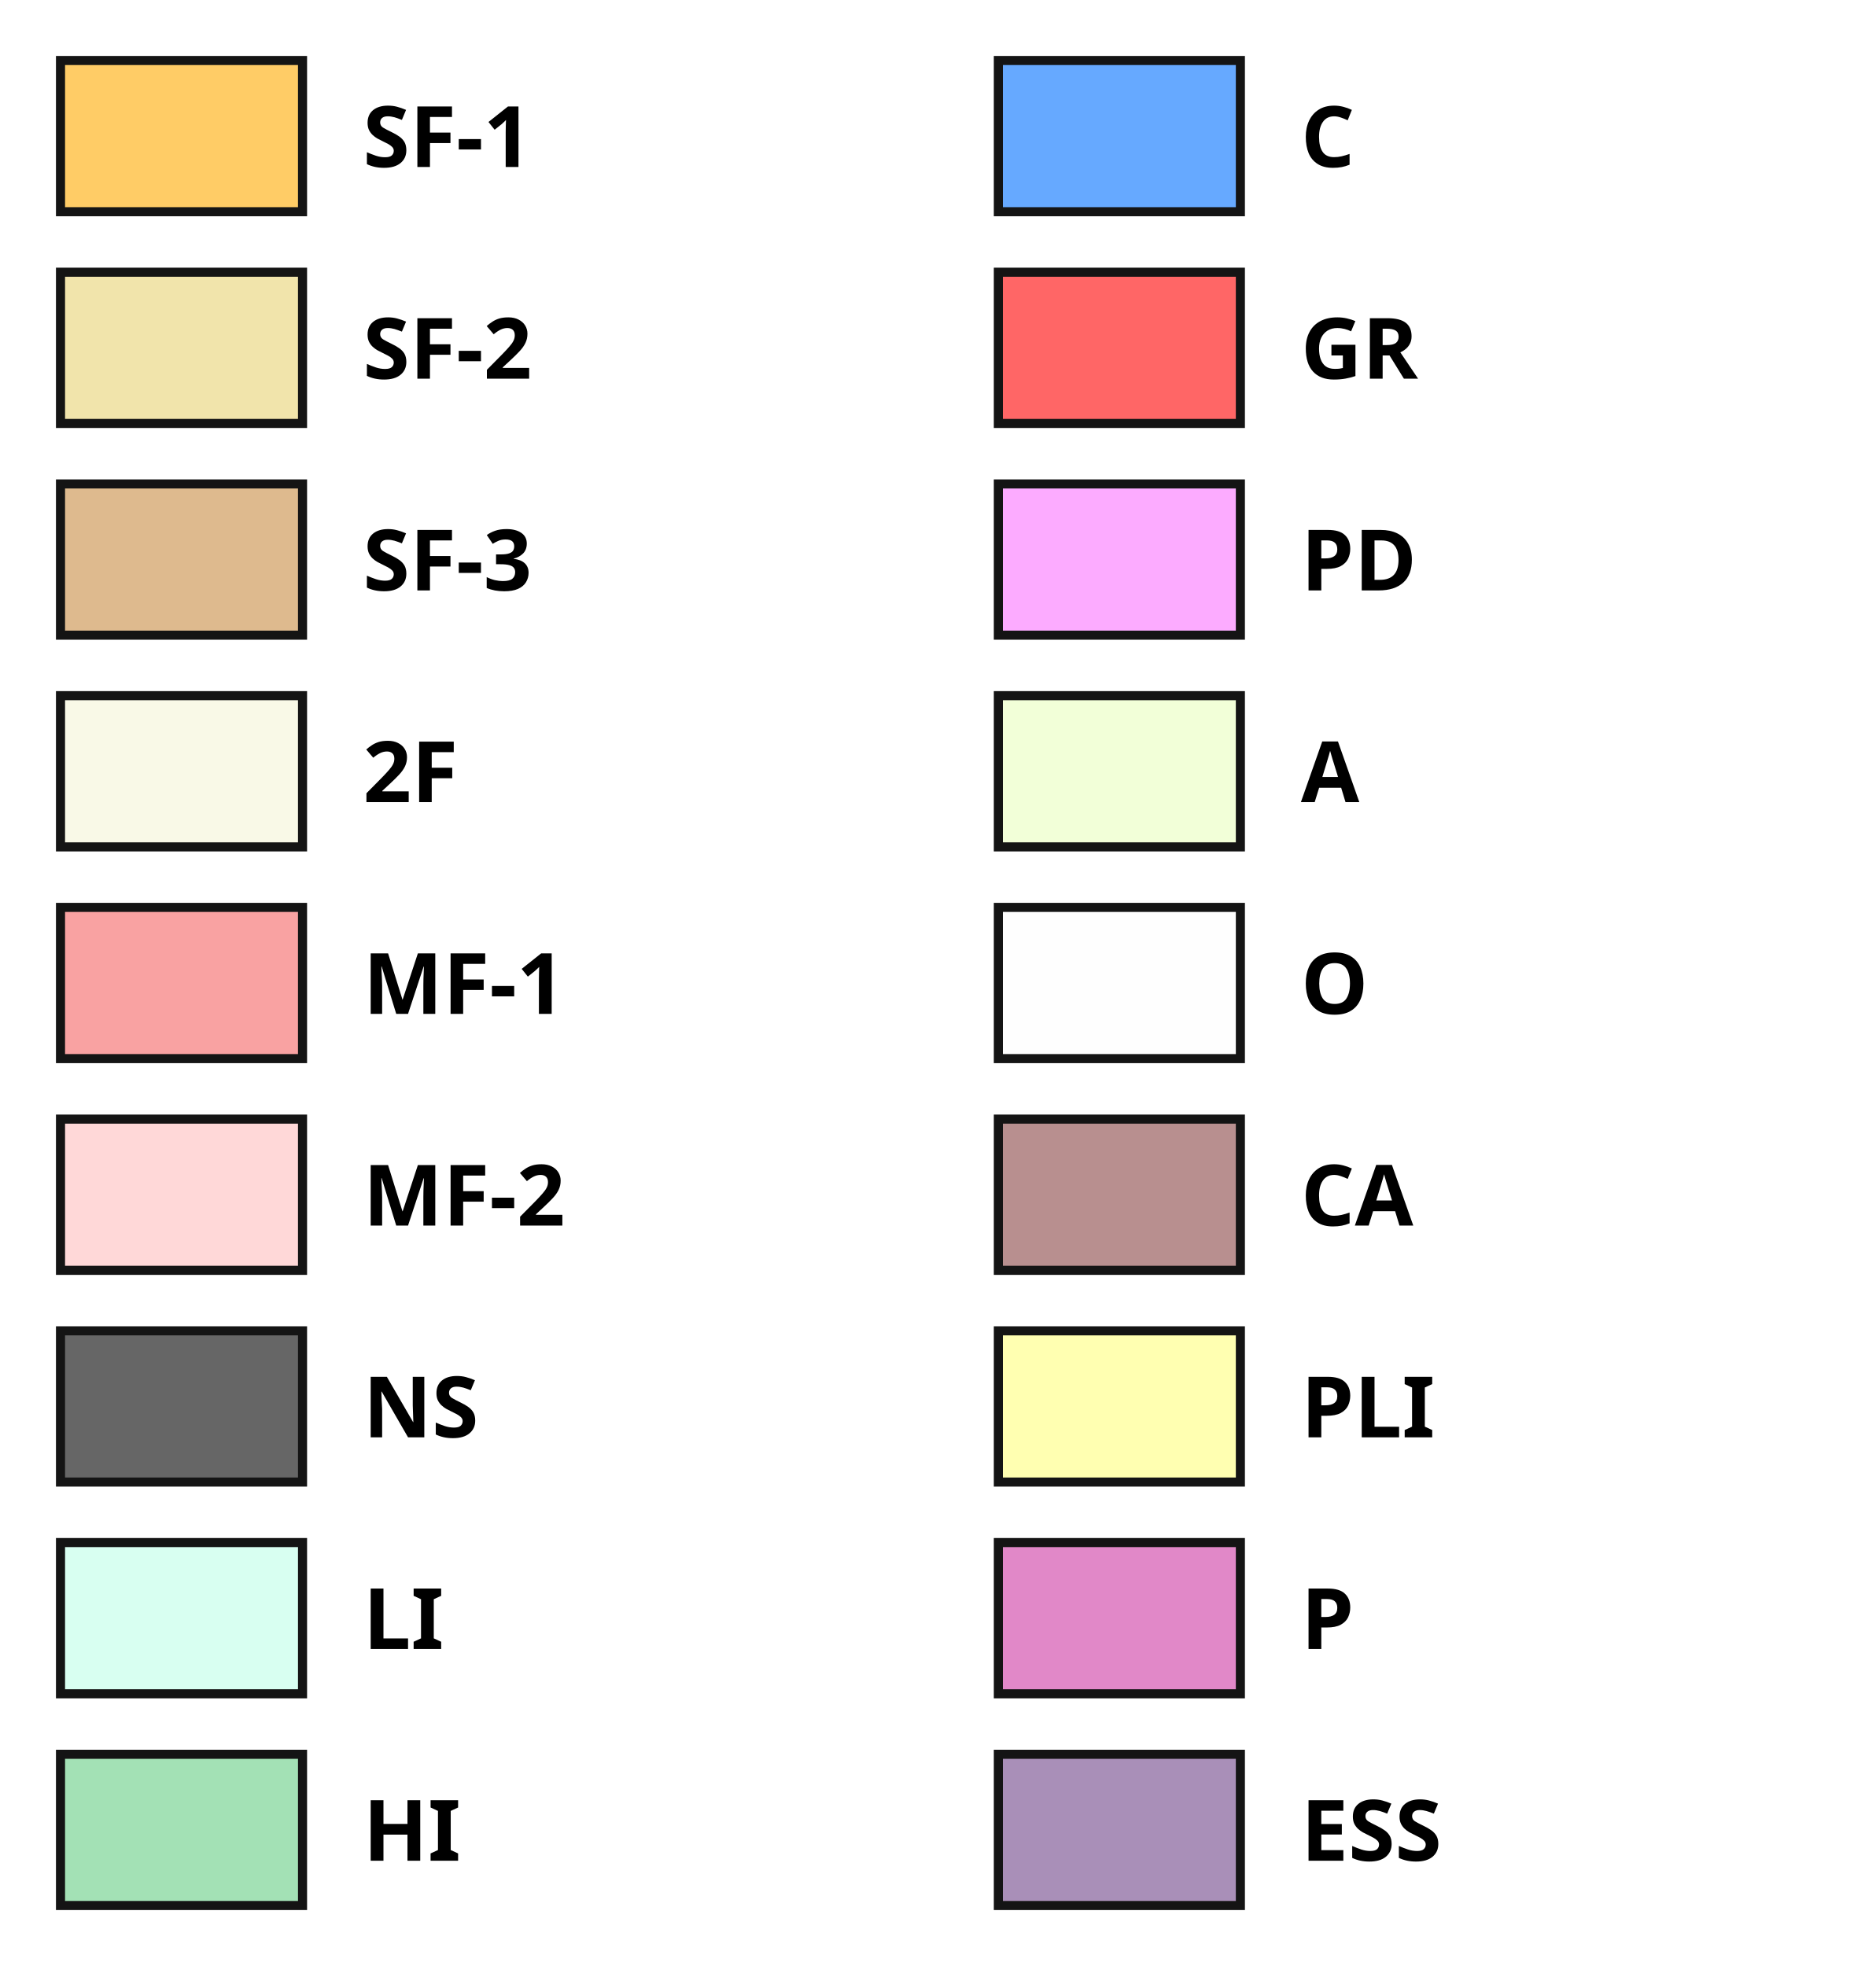
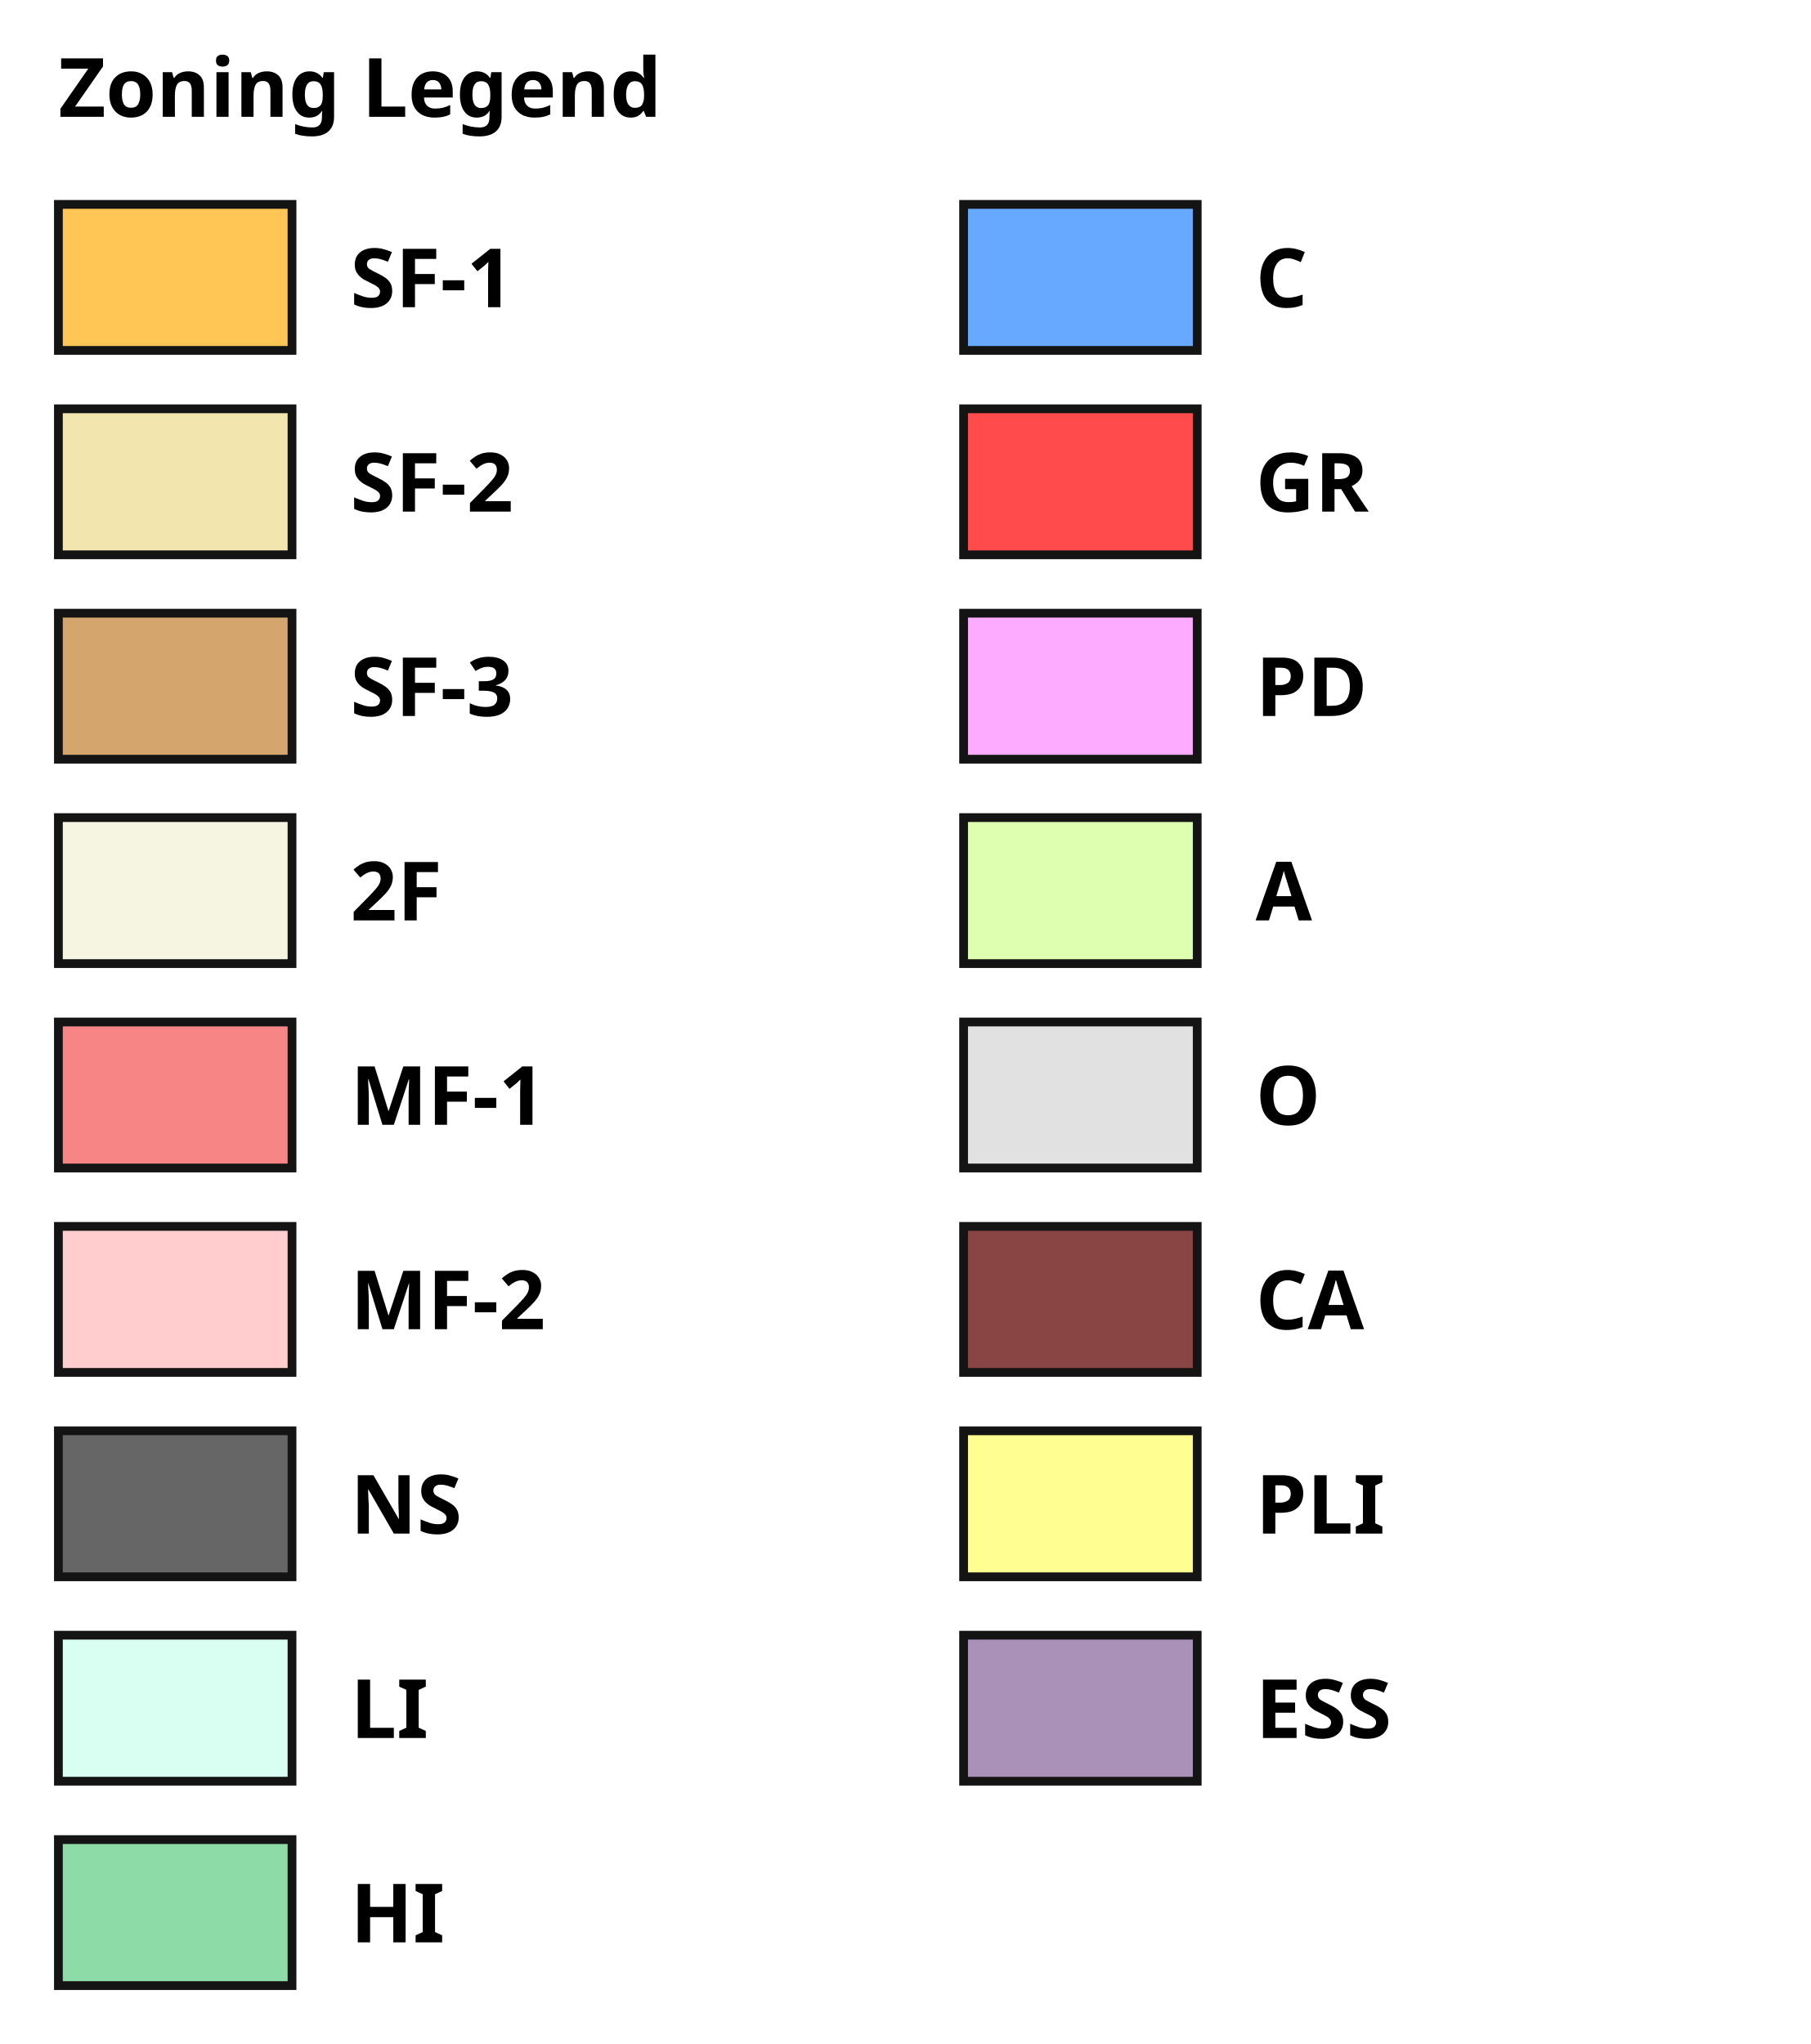
- <svg xmlns="http://www.w3.org/2000/svg" width="310" height="325" id="svg2" version="1.1">
+ <svg xmlns="http://www.w3.org/2000/svg" width="310" height="350" id="svg2" version="1.1">
  <defs id="defs4" />
-   <g id="layer1" transform="translate(0,-727.3622)">
+   <g id="layer1" transform="translate(0,-702.3622)">
    <text xml:space="preserve" style="font-size:14px;font-style:normal;font-variant:normal;font-weight:bold;font-stretch:normal;text-align:start;line-height:125%;letter-spacing:0px;word-spacing:0px;writing-mode:lr-tb;text-anchor:start;fill:#000000;fill-opacity:1;stroke:none;font-family:Sans;-inkscape-font-specification:Sans Bold" x="60" y="1034.958" id="text2987">
      <tspan x="60" y="1034.958" id="tspan2991">HI </tspan>
    </text>
-     <rect style="fill:#a3e1b5;fill-opacity:1;stroke:#141414;stroke-width:1.5;stroke-miterlimit:4;stroke-opacity:1;stroke-dasharray:none" id="rect2997" width="40" height="25" x="10" y="10" transform="translate(0,1007.362)" />
+     <rect style="fill:#8ddba7;fill-opacity:1;stroke:#141414;stroke-width:1.5;stroke-miterlimit:4;stroke-opacity:1;stroke-dasharray:none" id="rect2997" width="40" height="25" x="10" y="10" transform="translate(0,1007.362)" />
    <rect style="fill:#d8fff1;fill-opacity:1;stroke:#141414;stroke-width:1.5;stroke-miterlimit:4;stroke-opacity:1;stroke-dasharray:none" id="rect3039" width="40" height="25" x="10" y="0" transform="translate(0,982.3622)" />
    <text xml:space="preserve" style="font-size:14px;font-style:normal;font-variant:normal;font-weight:bold;font-stretch:normal;text-align:start;line-height:125%;letter-spacing:0px;word-spacing:0px;writing-mode:lr-tb;text-anchor:start;fill:#000000;fill-opacity:1;stroke:none;font-family:Sans;-inkscape-font-specification:Sans Bold" x="60" y="999.965" id="text3041">
      <tspan id="tspan3043" x="60" y="999.965">LI</tspan>
    </text>
    <rect style="fill:#666666;fill-opacity:1;stroke:#141414;stroke-width:1.5;stroke-miterlimit:4;stroke-opacity:1;stroke-dasharray:none" id="rect3832" width="40" height="25" x="10" y="225" transform="translate(0,722.3622)" />
-     <rect style="fill:#ffd8d8;fill-opacity:1;stroke:#141414;stroke-width:1.5;stroke-miterlimit:4;stroke-opacity:1;stroke-dasharray:none" id="rect3834" width="40" height="25" x="10" y="190" transform="translate(0,722.3622)" />
-     <rect style="fill:#f9a2a2;fill-opacity:1;stroke:#141414;stroke-width:1.5;stroke-miterlimit:4;stroke-opacity:1;stroke-dasharray:none" id="rect3836" width="40" height="25" x="10" y="155" transform="translate(0,722.3622)" />
-     <rect style="fill:#f9f9e7;fill-opacity:1;stroke:#141414;stroke-width:1.5;stroke-miterlimit:4;stroke-opacity:1;stroke-dasharray:none" id="rect3838" width="40" height="25" x="10" y="842.362" />
-     <rect style="fill:#deba8e;fill-opacity:1;stroke:#141414;stroke-width:1.5;stroke-miterlimit:4;stroke-opacity:1;stroke-dasharray:none" id="rect3840" width="40" height="25" x="10" y="85" transform="translate(0,722.3622)" />
-     <rect style="fill:#f1e4ab;fill-opacity:1;stroke:#141414;stroke-width:1.5;stroke-miterlimit:4;stroke-opacity:1;stroke-dasharray:none" id="rect3842" width="40" height="25" x="10" y="50" transform="translate(0,722.3622)" />
-     <rect style="fill:#ffcc66;fill-opacity:1;stroke:#141414;stroke-width:1.5;stroke-miterlimit:4;stroke-opacity:1;stroke-dasharray:none" id="rect3844" width="40" height="25" x="10" y="15" transform="translate(0,722.3622)" />
+     <rect style="fill:#ffcdcd;fill-opacity:1;stroke:#141414;stroke-width:1.5;stroke-miterlimit:4;stroke-opacity:1;stroke-dasharray:none" id="rect3834" width="40" height="25" x="10" y="190" transform="translate(0,722.3622)" />
+     <rect style="fill:#f78585;fill-opacity:1;stroke:#141414;stroke-width:1.5;stroke-miterlimit:4;stroke-opacity:1;stroke-dasharray:none" id="rect3836" width="40" height="25" x="10" y="155" transform="translate(0,722.3622)" />
+     <rect style="fill:#f5f5e1;fill-opacity:1;stroke:#141414;stroke-width:1.5;stroke-miterlimit:4;stroke-opacity:1;stroke-dasharray:none" id="rect3838" width="40" height="25" x="10" y="842.362" />
+     <rect style="fill:#d4a56c;fill-opacity:1;stroke:#141414;stroke-width:1.5;stroke-miterlimit:4;stroke-opacity:1;stroke-dasharray:none" id="rect3840" width="40" height="25" x="10" y="85" transform="translate(0,722.3622)" />
+     <rect style="fill:#f2e5ae;fill-opacity:1;stroke:#141414;stroke-width:1.5;stroke-miterlimit:4;stroke-opacity:1;stroke-dasharray:none" id="rect3842" width="40" height="25" x="10" y="50" transform="translate(0,722.3622)" />
+     <rect style="fill:#ffc655;fill-opacity:1;stroke:#141414;stroke-width:1.5;stroke-miterlimit:4;stroke-opacity:1;stroke-dasharray:none" id="rect3844" width="40" height="25" x="10" y="15" transform="translate(0,722.3622)" />
    <rect style="fill:#66a9ff;fill-opacity:1;stroke:#141414;stroke-width:1.5;stroke-miterlimit:4;stroke-opacity:1;stroke-dasharray:none" id="rect3846" width="40" height="25" x="165" y="10" transform="translate(0,727.3622)" />
-     <rect style="fill:#ff6666;fill-opacity:1;stroke:#141414;stroke-width:1.5;stroke-miterlimit:4;stroke-opacity:1;stroke-dasharray:none" id="rect3848" width="40" height="25" x="165" y="45" transform="translate(0,727.3622)" />
+     <rect style="fill:#ff4b4b;fill-opacity:1;stroke:#141414;stroke-width:1.5;stroke-miterlimit:4;stroke-opacity:1;stroke-dasharray:none" id="rect3848" width="40" height="25" x="165" y="45" transform="translate(0,727.3622)" />
    <rect style="fill:#fcabff;fill-opacity:1;stroke:#141414;stroke-width:1.5;stroke-miterlimit:4;stroke-opacity:1;stroke-dasharray:none" id="rect3850" width="40" height="25" x="165" y="80" transform="translate(0,727.3622)" />
-     <rect style="fill:#f2ffd8;fill-opacity:1;stroke:#141414;stroke-width:1.5;stroke-miterlimit:4;stroke-opacity:1;stroke-dasharray:none" id="rect3852" width="40" height="25" x="165" y="115" transform="translate(0,727.3622)" />
-     <rect style="fill:#fefefe;fill-opacity:1;stroke:#141414;stroke-width:1.5;stroke-miterlimit:4;stroke-opacity:1;stroke-dasharray:none" id="rect3854" width="40" height="25" x="165" y="150" transform="translate(0,727.3622)" />
-     <rect style="fill:#b88f8f;fill-opacity:1;stroke:#141414;stroke-width:1.5;stroke-miterlimit:4;stroke-opacity:1;stroke-dasharray:none" id="rect3856" width="40" height="25" x="165" y="185" transform="translate(0,727.3622)" />
-     <rect style="fill:#ffffb1;fill-opacity:1;stroke:#141414;stroke-width:1.5;stroke-miterlimit:4;stroke-opacity:1;stroke-dasharray:none" id="rect3858" width="40" height="25" x="165" y="220" transform="translate(0,727.3622)" />
-     <rect style="fill:#e188c8;fill-opacity:1;stroke:#141414;stroke-width:1.5;stroke-miterlimit:4;stroke-opacity:1;stroke-dasharray:none" id="rect3860" width="40" height="25" x="165" y="255" transform="translate(0,727.3622)" />
-     <rect style="fill:#a98fb8;fill-opacity:1;stroke:#141414;stroke-width:1.5;stroke-miterlimit:4;stroke-opacity:1;stroke-dasharray:none" id="rect3862" width="40" height="25" x="165" y="290" transform="translate(0,727.3622)" />
+     <rect style="fill:#deffaf;fill-opacity:1;stroke:#141414;stroke-width:1.5;stroke-miterlimit:4;stroke-opacity:1;stroke-dasharray:none" id="rect3852" width="40" height="25" x="165" y="115" transform="translate(0,727.3622)" />
+     <rect style="fill:#e1e1e1;fill-opacity:1;stroke:#141414;stroke-width:1.5;stroke-miterlimit:4;stroke-opacity:1;stroke-dasharray:none" id="rect3854" width="40" height="25" x="165" y="150" transform="translate(0,727.3622)" />
+     <rect style="fill:#894444;fill-opacity:1;stroke:#141414;stroke-width:1.5;stroke-miterlimit:4;stroke-opacity:1;stroke-dasharray:none" id="rect3856" width="40" height="25" x="165" y="185" transform="translate(0,727.3622)" />
+     <rect style="fill:#ffff91;fill-opacity:1;stroke:#141414;stroke-width:1.5;stroke-miterlimit:4;stroke-opacity:1;stroke-dasharray:none" id="rect3858" width="40" height="25" x="165" y="220" transform="translate(0,727.3622)" />
+     <rect style="fill:#a991b8;fill-opacity:1;stroke:#141414;stroke-width:1.5;stroke-miterlimit:4;stroke-opacity:1;stroke-dasharray:none" id="rect3860" width="40" height="25" x="165" y="255" transform="translate(0,727.3622)" />
    <text xml:space="preserve" style="font-size:14px;font-style:normal;font-variant:normal;font-weight:bold;font-stretch:normal;text-align:start;line-height:125%;letter-spacing:0px;word-spacing:0px;writing-mode:lr-tb;text-anchor:start;fill:#000000;fill-opacity:1;stroke:none;font-family:Sans;-inkscape-font-specification:Sans Bold" x="60" y="964.965" id="text3041-6">
      <tspan id="tspan3043-6" x="60" y="964.965">NS</tspan>
    </text>
    <text xml:space="preserve" style="font-size:14px;font-style:normal;font-variant:normal;font-weight:bold;font-stretch:normal;text-align:start;line-height:125%;letter-spacing:0px;word-spacing:0px;writing-mode:lr-tb;text-anchor:start;fill:#000000;fill-opacity:1;stroke:none;font-family:Sans;-inkscape-font-specification:Sans Bold" x="60" y="929.965" id="text3041-3">
      <tspan id="tspan3043-4" x="60" y="929.965">MF-2</tspan>
    </text>
    <text xml:space="preserve" style="font-size:14px;font-style:normal;font-variant:normal;font-weight:bold;font-stretch:normal;text-align:start;line-height:125%;letter-spacing:0px;word-spacing:0px;writing-mode:lr-tb;text-anchor:start;fill:#000000;fill-opacity:1;stroke:none;font-family:Sans;-inkscape-font-specification:Sans Bold" x="60" y="894.965" id="text3041-3-9">
      <tspan id="tspan3043-4-1" x="60" y="894.965">MF-1</tspan>
    </text>
    <text xml:space="preserve" style="font-size:14px;font-style:normal;font-variant:normal;font-weight:bold;font-stretch:normal;text-align:start;line-height:125%;letter-spacing:0px;word-spacing:0px;writing-mode:lr-tb;text-anchor:start;fill:#000000;fill-opacity:1;stroke:none;font-family:Sans;-inkscape-font-specification:Sans Bold" x="60" y="859.965" id="text3041-5">
      <tspan id="tspan3043-0" x="60" y="859.965">2F</tspan>
    </text>
    <text xml:space="preserve" style="font-size:14px;font-style:normal;font-variant:normal;font-weight:bold;font-stretch:normal;text-align:start;line-height:125%;letter-spacing:0px;word-spacing:0px;writing-mode:lr-tb;text-anchor:start;fill:#000000;fill-opacity:1;stroke:none;font-family:Sans;-inkscape-font-specification:Sans Bold" x="60" y="824.965" id="text3041-6-1">
      <tspan id="tspan3043-6-0" x="60" y="824.965">SF-3</tspan>
    </text>
    <text xml:space="preserve" style="font-size:14px;font-style:normal;font-variant:normal;font-weight:bold;font-stretch:normal;text-align:start;line-height:125%;letter-spacing:0px;word-spacing:0px;writing-mode:lr-tb;text-anchor:start;fill:#000000;fill-opacity:1;stroke:none;font-family:Sans;-inkscape-font-specification:Sans Bold" x="60" y="789.965" id="text3041-3-0">
      <tspan id="tspan3043-4-2" x="60" y="789.965">SF-2</tspan>
    </text>
    <text xml:space="preserve" style="font-size:14px;font-style:normal;font-variant:normal;font-weight:bold;font-stretch:normal;text-align:start;line-height:125%;letter-spacing:0px;word-spacing:0px;writing-mode:lr-tb;text-anchor:start;fill:#000000;fill-opacity:1;stroke:none;font-family:Sans;-inkscape-font-specification:Sans Bold" x="60" y="754.965" id="text3041-3-9-6">
      <tspan id="tspan3043-4-1-1" x="60" y="754.965">SF-1</tspan>
    </text>
-     <text xml:space="preserve" style="font-size:14px;font-style:normal;font-variant:normal;font-weight:bold;font-stretch:normal;text-align:start;line-height:125%;letter-spacing:0px;word-spacing:0px;writing-mode:lr-tb;text-anchor:start;fill:#000000;fill-opacity:1;stroke:none;font-family:Sans;-inkscape-font-specification:Sans Bold" x="215" y="1034.958" id="text2987-9">
-       <tspan x="215" y="1034.958" id="tspan2991-7">ESS </tspan>
-     </text>
    <text xml:space="preserve" style="font-size:14px;font-style:normal;font-variant:normal;font-weight:bold;font-stretch:normal;text-align:start;line-height:125%;letter-spacing:0px;word-spacing:0px;writing-mode:lr-tb;text-anchor:start;fill:#000000;fill-opacity:1;stroke:none;font-family:Sans;-inkscape-font-specification:Sans Bold" x="215" y="999.965" id="text3041-32">
-       <tspan id="tspan3043-63" x="215" y="999.965">P</tspan>
+       <tspan id="tspan3043-63" x="215" y="999.965">ESS</tspan>
    </text>
    <text xml:space="preserve" style="font-size:14px;font-style:normal;font-variant:normal;font-weight:bold;font-stretch:normal;text-align:start;line-height:125%;letter-spacing:0px;word-spacing:0px;writing-mode:lr-tb;text-anchor:start;fill:#000000;fill-opacity:1;stroke:none;font-family:Sans;-inkscape-font-specification:Sans Bold" x="215" y="964.965" id="text3041-6-0">
      <tspan id="tspan3043-6-8" x="215" y="964.965">PLI</tspan>
    </text>
    <text xml:space="preserve" style="font-size:14px;font-style:normal;font-variant:normal;font-weight:bold;font-stretch:normal;text-align:start;line-height:125%;letter-spacing:0px;word-spacing:0px;writing-mode:lr-tb;text-anchor:start;fill:#000000;fill-opacity:1;stroke:none;font-family:Sans;-inkscape-font-specification:Sans Bold" x="215" y="929.965" id="text3041-3-7">
      <tspan id="tspan3043-4-15" x="215" y="929.965">CA</tspan>
    </text>
    <text xml:space="preserve" style="font-size:14px;font-style:normal;font-variant:normal;font-weight:bold;font-stretch:normal;text-align:start;line-height:125%;letter-spacing:0px;word-spacing:0px;writing-mode:lr-tb;text-anchor:start;fill:#000000;fill-opacity:1;stroke:none;font-family:Sans;-inkscape-font-specification:Sans Bold" x="215" y="894.965" id="text3041-3-9-8">
      <tspan id="tspan3043-4-1-2" x="215" y="894.965">O</tspan>
    </text>
    <text xml:space="preserve" style="font-size:14px;font-style:normal;font-variant:normal;font-weight:bold;font-stretch:normal;text-align:start;line-height:125%;letter-spacing:0px;word-spacing:0px;writing-mode:lr-tb;text-anchor:start;fill:#000000;fill-opacity:1;stroke:none;font-family:Sans;-inkscape-font-specification:Sans Bold" x="215" y="859.965" id="text3041-5-4">
      <tspan id="tspan3043-0-1" x="215" y="859.965">A</tspan>
    </text>
    <text xml:space="preserve" style="font-size:14px;font-style:normal;font-variant:normal;font-weight:bold;font-stretch:normal;text-align:start;line-height:125%;letter-spacing:0px;word-spacing:0px;writing-mode:lr-tb;text-anchor:start;fill:#000000;fill-opacity:1;stroke:none;font-family:Sans;-inkscape-font-specification:Sans Bold" x="215" y="824.965" id="text3041-6-1-7">
      <tspan id="tspan3043-6-0-5" x="215" y="824.965">PD</tspan>
    </text>
    <text xml:space="preserve" style="font-size:14px;font-style:normal;font-variant:normal;font-weight:bold;font-stretch:normal;text-align:start;line-height:125%;letter-spacing:0px;word-spacing:0px;writing-mode:lr-tb;text-anchor:start;fill:#000000;fill-opacity:1;stroke:none;font-family:Sans;-inkscape-font-specification:Sans Bold" x="215" y="789.965" id="text3041-3-0-7">
      <tspan id="tspan3043-4-2-3" x="215" y="789.965">GR</tspan>
    </text>
    <text xml:space="preserve" style="font-size:14px;font-style:normal;font-variant:normal;font-weight:bold;font-stretch:normal;text-align:start;line-height:125%;letter-spacing:0px;word-spacing:0px;writing-mode:lr-tb;text-anchor:start;fill:#000000;fill-opacity:1;stroke:none;font-family:Sans;-inkscape-font-specification:Sans Bold" x="215" y="754.965" id="text3041-3-9-6-1">
      <tspan id="tspan3043-4-1-1-3" x="215" y="754.965">C</tspan>
    </text>
+     <text xml:space="preserve" style="font-size:14px;font-style:normal;font-variant:normal;font-weight:bold;font-stretch:normal;text-align:start;line-height:125%;letter-spacing:0px;word-spacing:0px;writing-mode:lr-tb;text-anchor:start;fill:#000000;fill-opacity:1;stroke:none;font-family:Sans;-inkscape-font-specification:Sans Bold" x="10" y="722.362" id="text3041-3-9-6-17">
+       <tspan x="10" y="722.362" id="tspan3055">Zoning Legend</tspan>
+     </text>
+     <text xml:space="preserve" style="font-size:40px;font-style:normal;font-weight:normal;line-height:125%;letter-spacing:0px;word-spacing:0px;fill:#000000;fill-opacity:1;stroke:none;font-family:Sans" x="135.36" y="-22.746" id="text3059" transform="translate(0,702.3622)">
+       <tspan id="tspan3061" x="135.36" y="-22.746"> </tspan>
+     </text>
  </g>
</svg>
